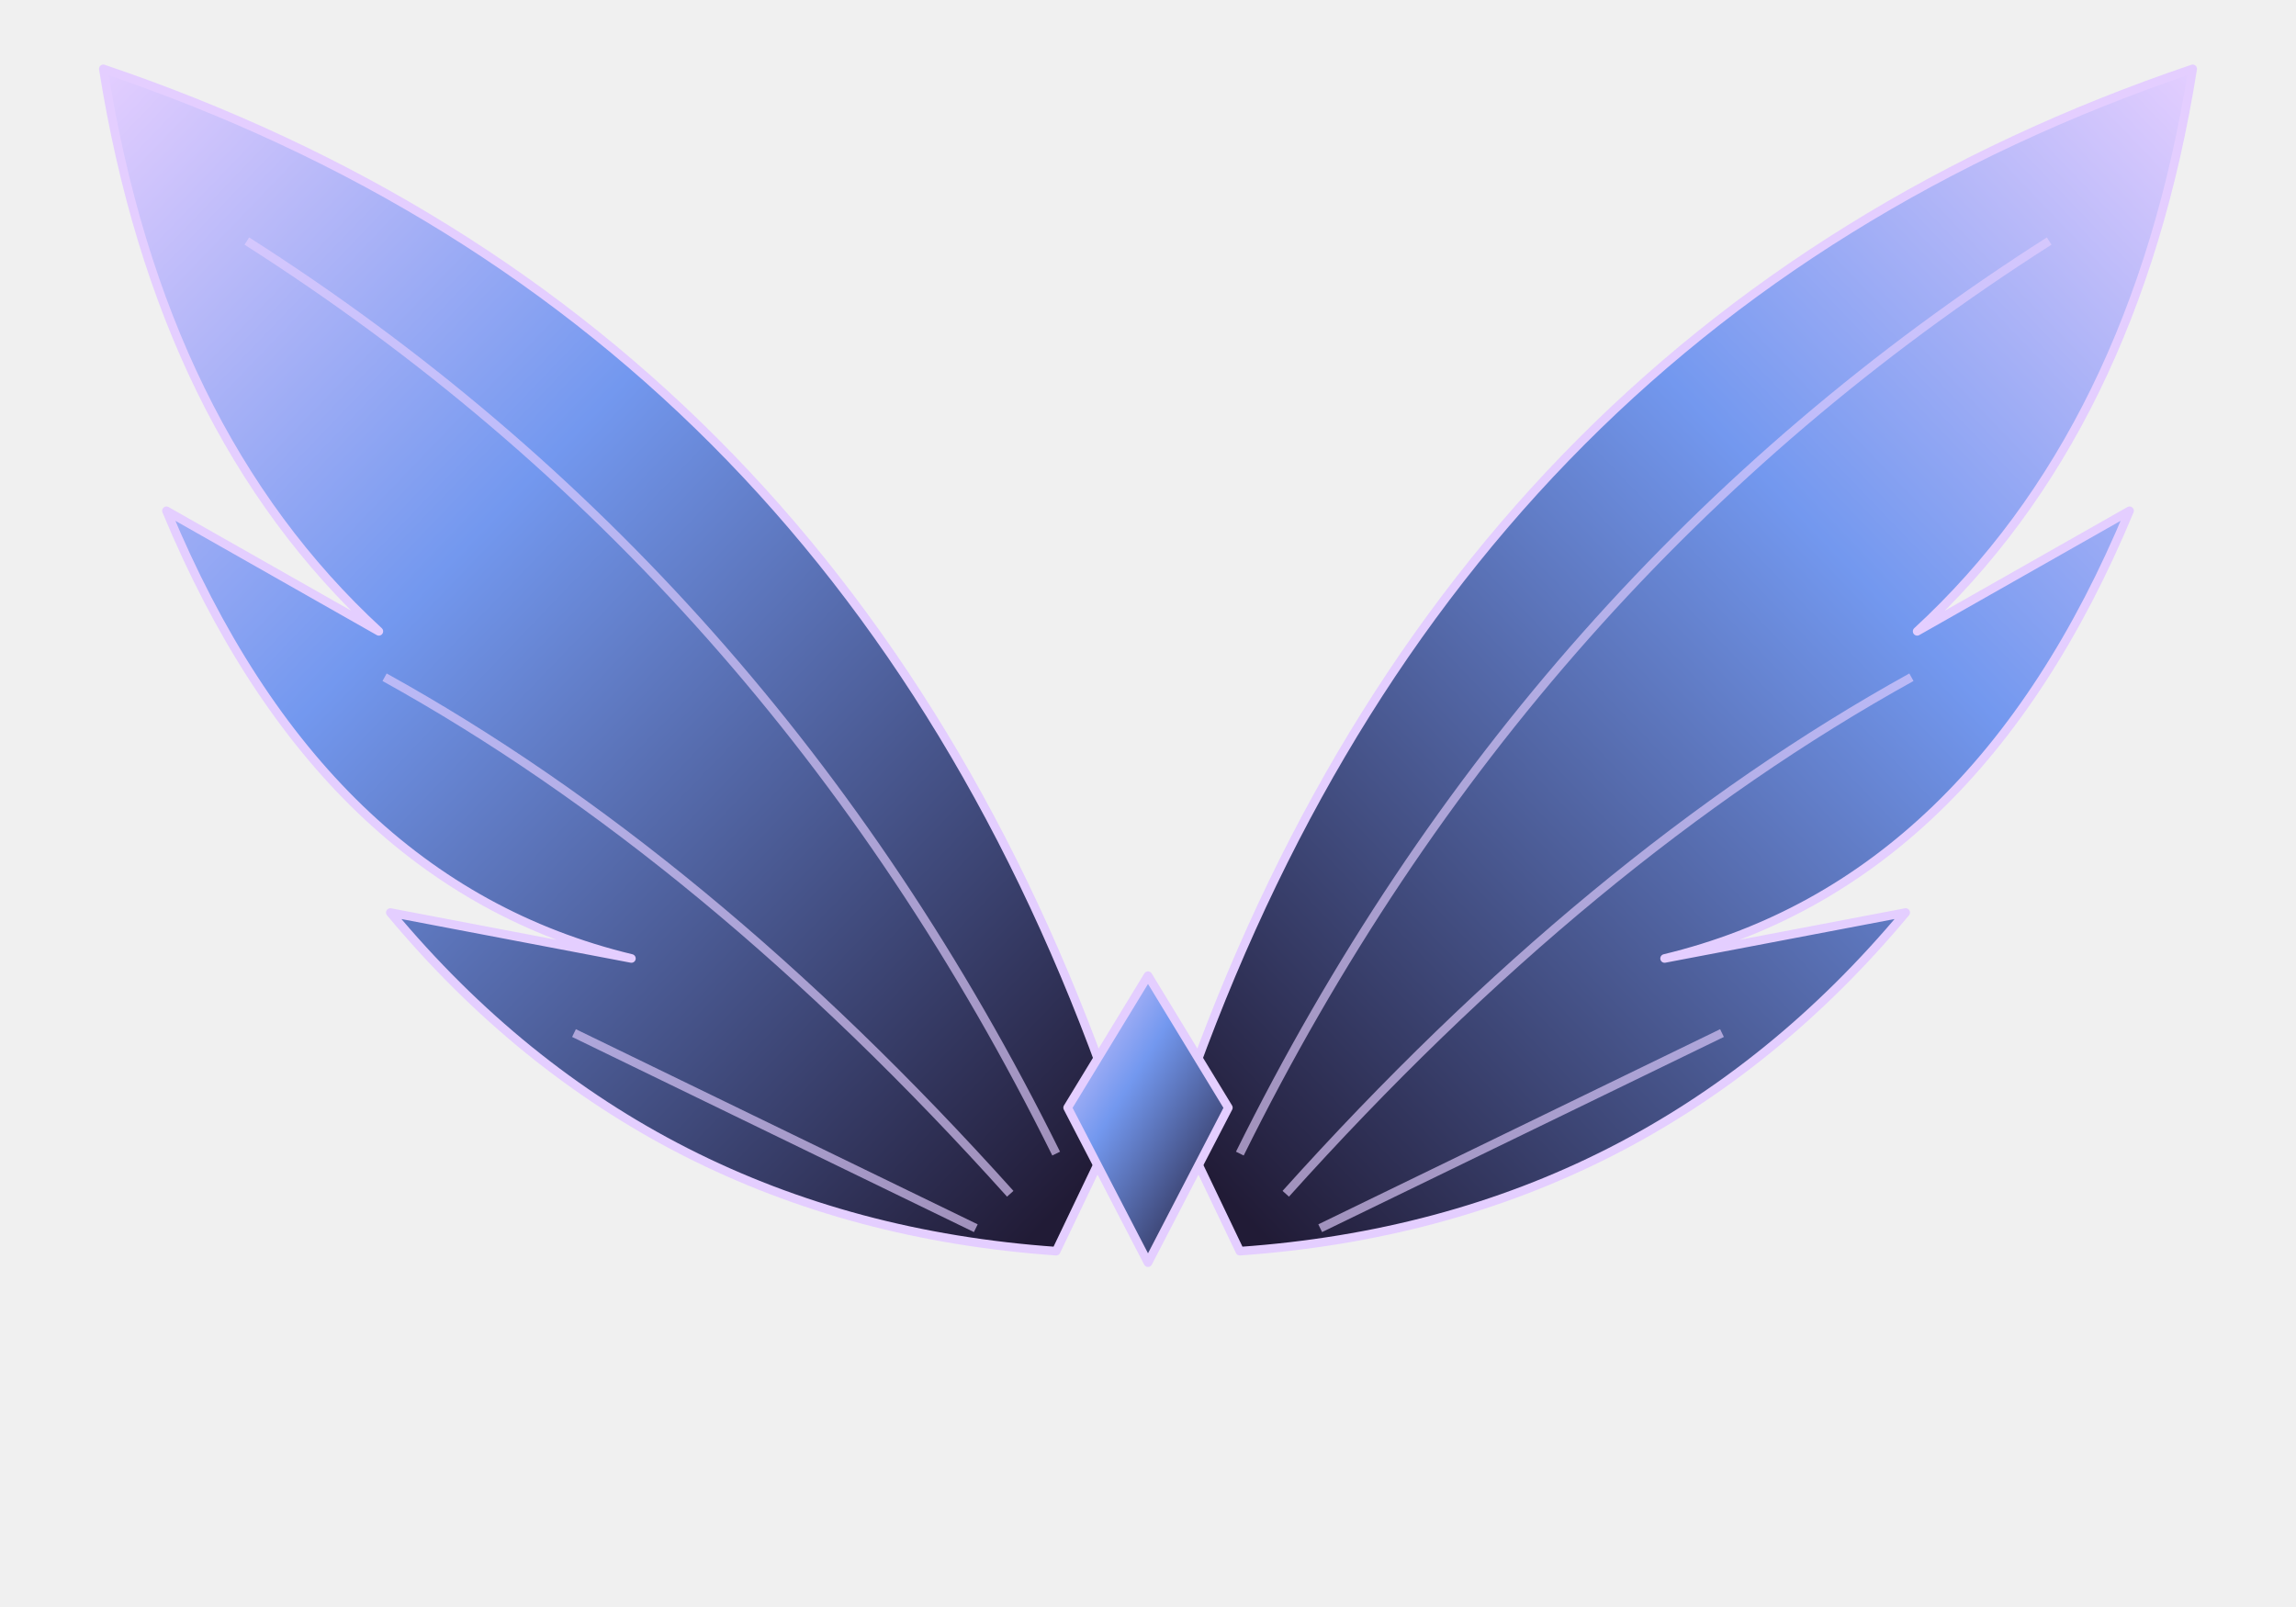
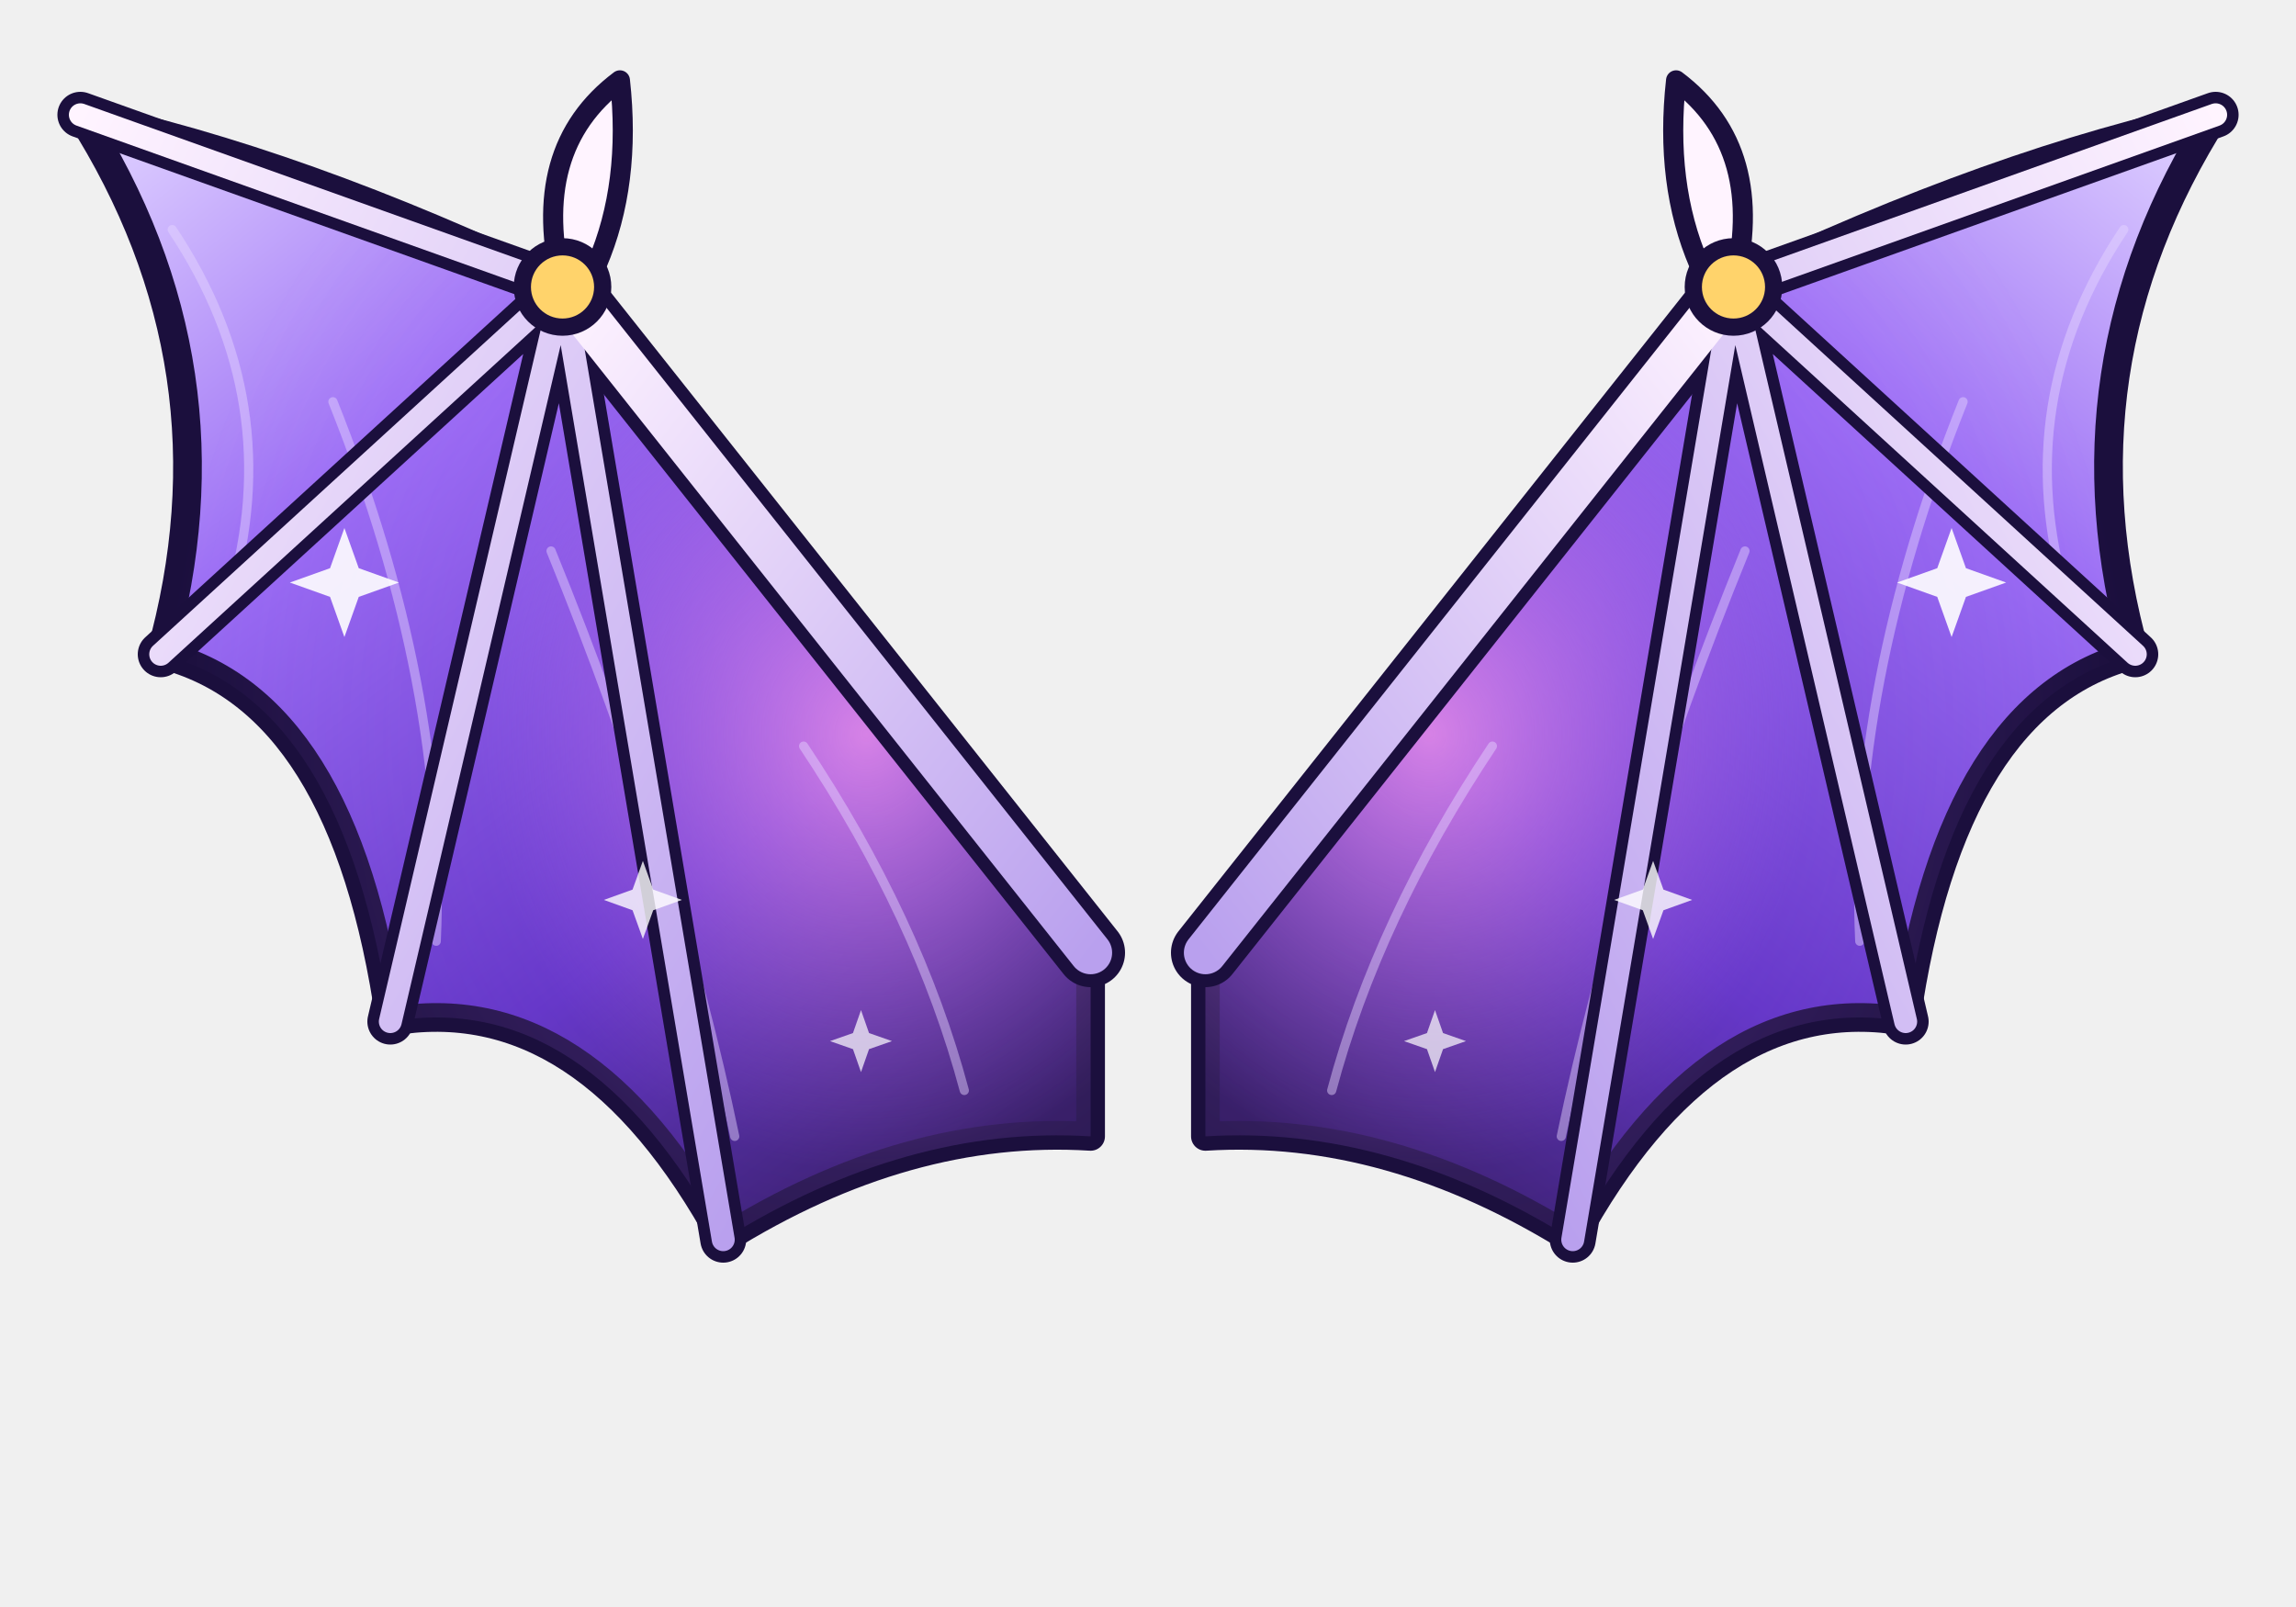
<svg xmlns="http://www.w3.org/2000/svg" viewBox="0 0 400 280">
  <defs>
-     <linearGradient id="f" x2=".9" y2="1">
-       <stop stop-color="#e4ceff" />
-       <stop offset=".4" stop-color="#7398ef" />
-       <stop offset="1" stop-color="#211b36" />
+     <linearGradient id="m" x1=".1" y1="0" x2=".8" y2="1">
+       <stop stop-color="#d9c8ff" />
+       <stop offset=".3" stop-color="#9a6cf4" />
+       <stop offset=".7" stop-color="#5a2fc0" />
+       <stop offset="1" stop-color="#24124f" />
+     </linearGradient>
+     <radialGradient id="g" cx=".78" cy=".55" r=".7">
+       <stop stop-color="#ff9df2" stop-opacity=".75" />
+       <stop offset=".55" stop-color="#b06cff" stop-opacity=".15" />
+       <stop offset="1" stop-color="#b06cff" stop-opacity="0" />
+     </radialGradient>
+     <linearGradient id="b" x1="0" y1="0" x2="1" y2="1">
+       <stop stop-color="#fff4ff" />
+       <stop offset="1" stop-color="#b9a0ee" />
    </linearGradient>
  </defs>
-   <g fill="url(#f)" stroke="#e4ceff" stroke-width="1.5" stroke-linejoin="round">
-     <g id="w">
-       <path d="M195 195Q148 56 18 12Q28 75 66 110L29 89Q56 154 110 167L68 159Q113 213 184 218Z" />
-       <path d="M184 201Q134 100 43 42M176 208Q123 149 67 118M170 214L100 180" fill="none" opacity=".65" />
+   <g id="w" stroke-linejoin="round" stroke-linecap="round">
+     <path d="M190 166 L98 50 Q52 28 14 20 Q42 64 28 114 Q60 122 68 178 Q102 172 126 216 Q158 196 190 198 Z" fill="url(#m)" stroke="#1b0f3d" stroke-width="5" />
+     <path d="M190 166 L98 50 Q52 28 14 20 Q42 64 28 114 Q60 122 68 178 Q102 172 126 216 Q158 196 190 198 Z" fill="url(#g)" />
+     <path d="M30 40 Q50 70 40 104 M58 70 Q78 120 76 164 M96 96 Q118 150 128 198 M140 130 Q160 160 168 190" fill="none" stroke="#e6d6ff" stroke-width="1.6" opacity=".45" />
+     <path d="M98 50 L14 20 M98 50 L28 114 M98 50 L68 178 M98 50 L126 216" fill="none" stroke="#1b0f3d" stroke-width="8" />
+     <path d="M190 166 L98 50" fill="none" stroke="#1b0f3d" stroke-width="12" />
+     <path d="M98 50 L14 20 M98 50 L28 114 M98 50 L68 178 M98 50 L126 216" fill="none" stroke="url(#b)" stroke-width="4" />
+     <path d="M190 166 L98 50" fill="none" stroke="url(#b)" stroke-width="7.5" />
+     <path d="M98 50 Q92 26 108 14 Q110 32 104 46 Z" fill="#fff4ff" stroke="#1b0f3d" stroke-width="3.5" />
+     <circle cx="98" cy="50" r="7" fill="#ffd36b" stroke="#1b0f3d" stroke-width="3" />
+     <g fill="#fff">
+       <path d="M60 92l2.5 7 7 2.5-7 2.5-2.5 7-2.5-7-7-2.5 7-2.5z" opacity=".9" />
+       <path d="M112 150l1.8 5 5 1.8-5 1.8-1.8 5-1.8-5-5-1.8 5-1.8z" opacity=".8" />
+       <path d="M150 176l1.4 4 4 1.4-4 1.4-1.4 4-1.4-4-4-1.4 4-1.4z" opacity=".7" />
    </g>
-     <use href="#w" transform="translate(400) scale(-1 1)" />
-     <path d="M200 170L214 193L200 220L186 193Z" />
  </g>
+   <use href="#w" transform="translate(400) scale(-1 1)" />
</svg>
